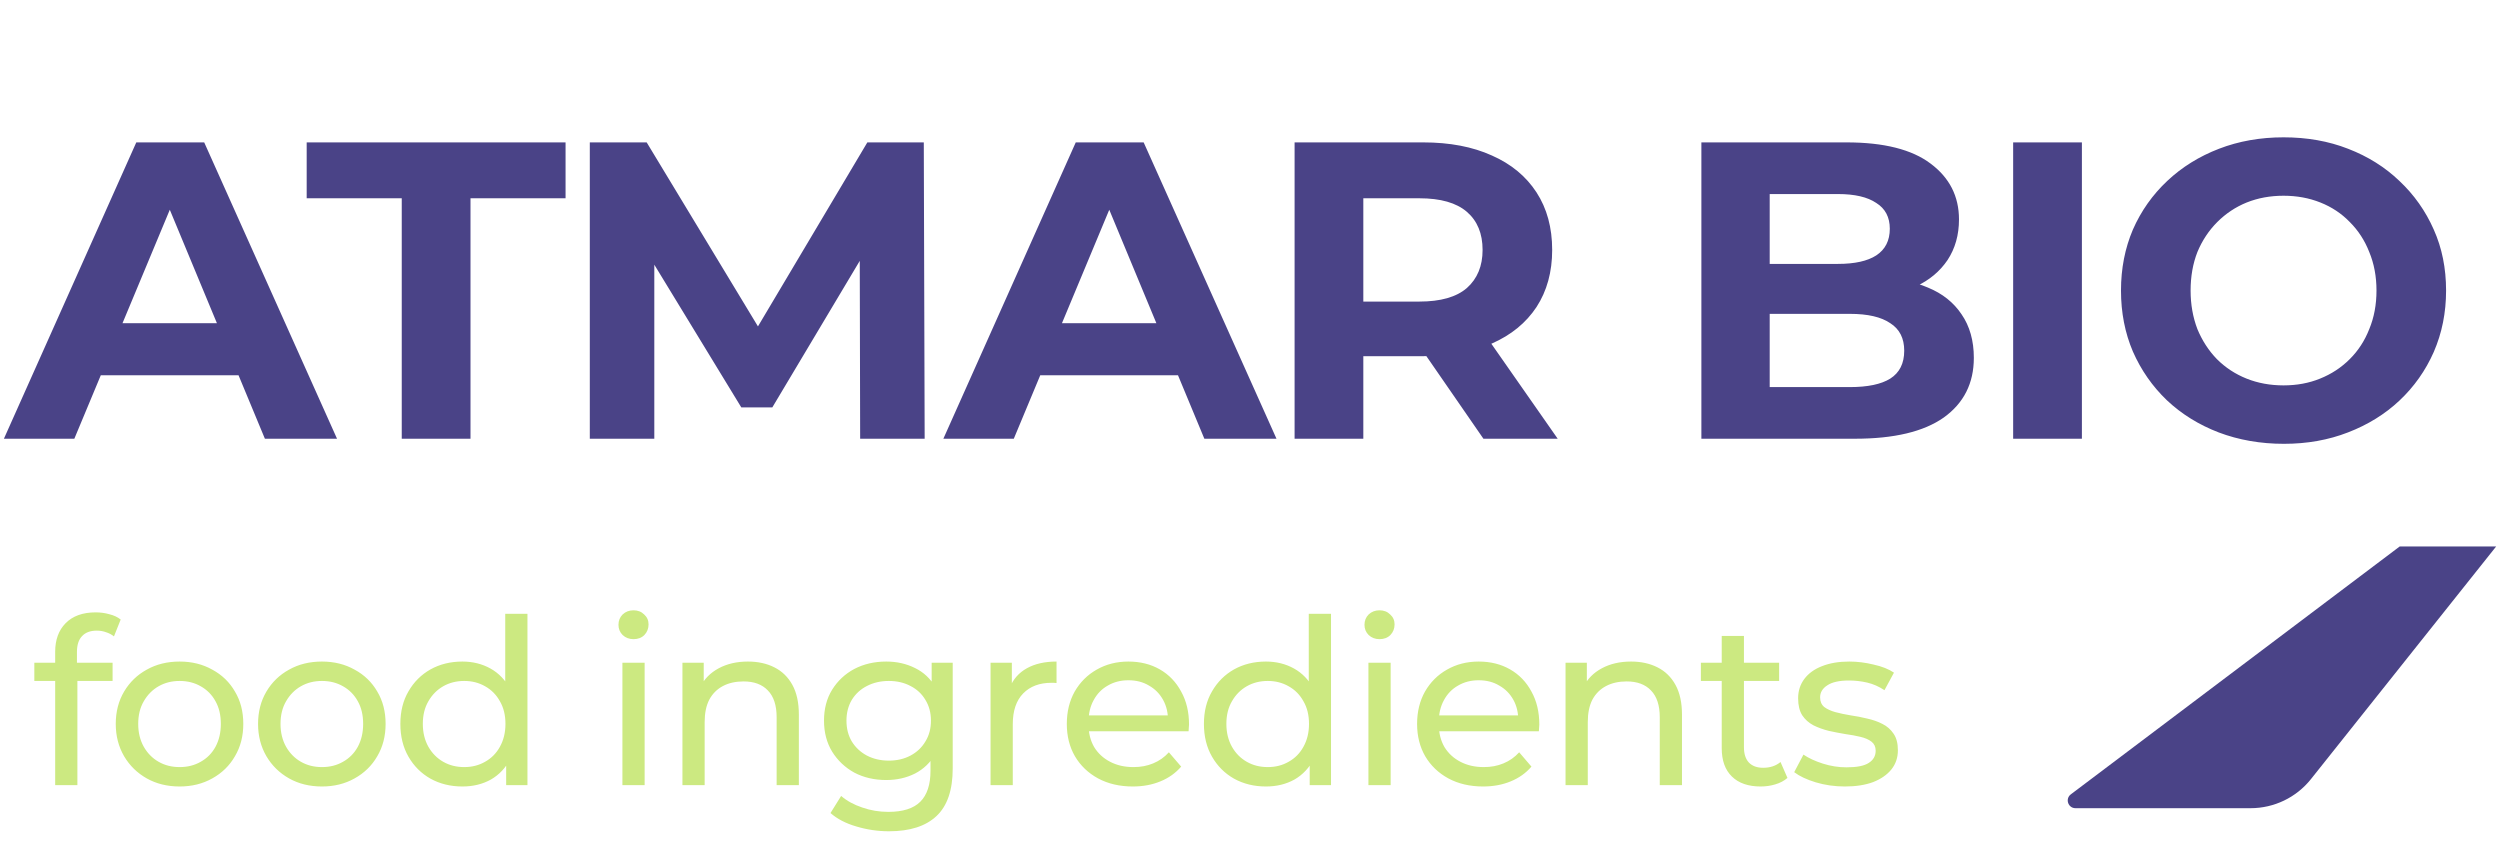
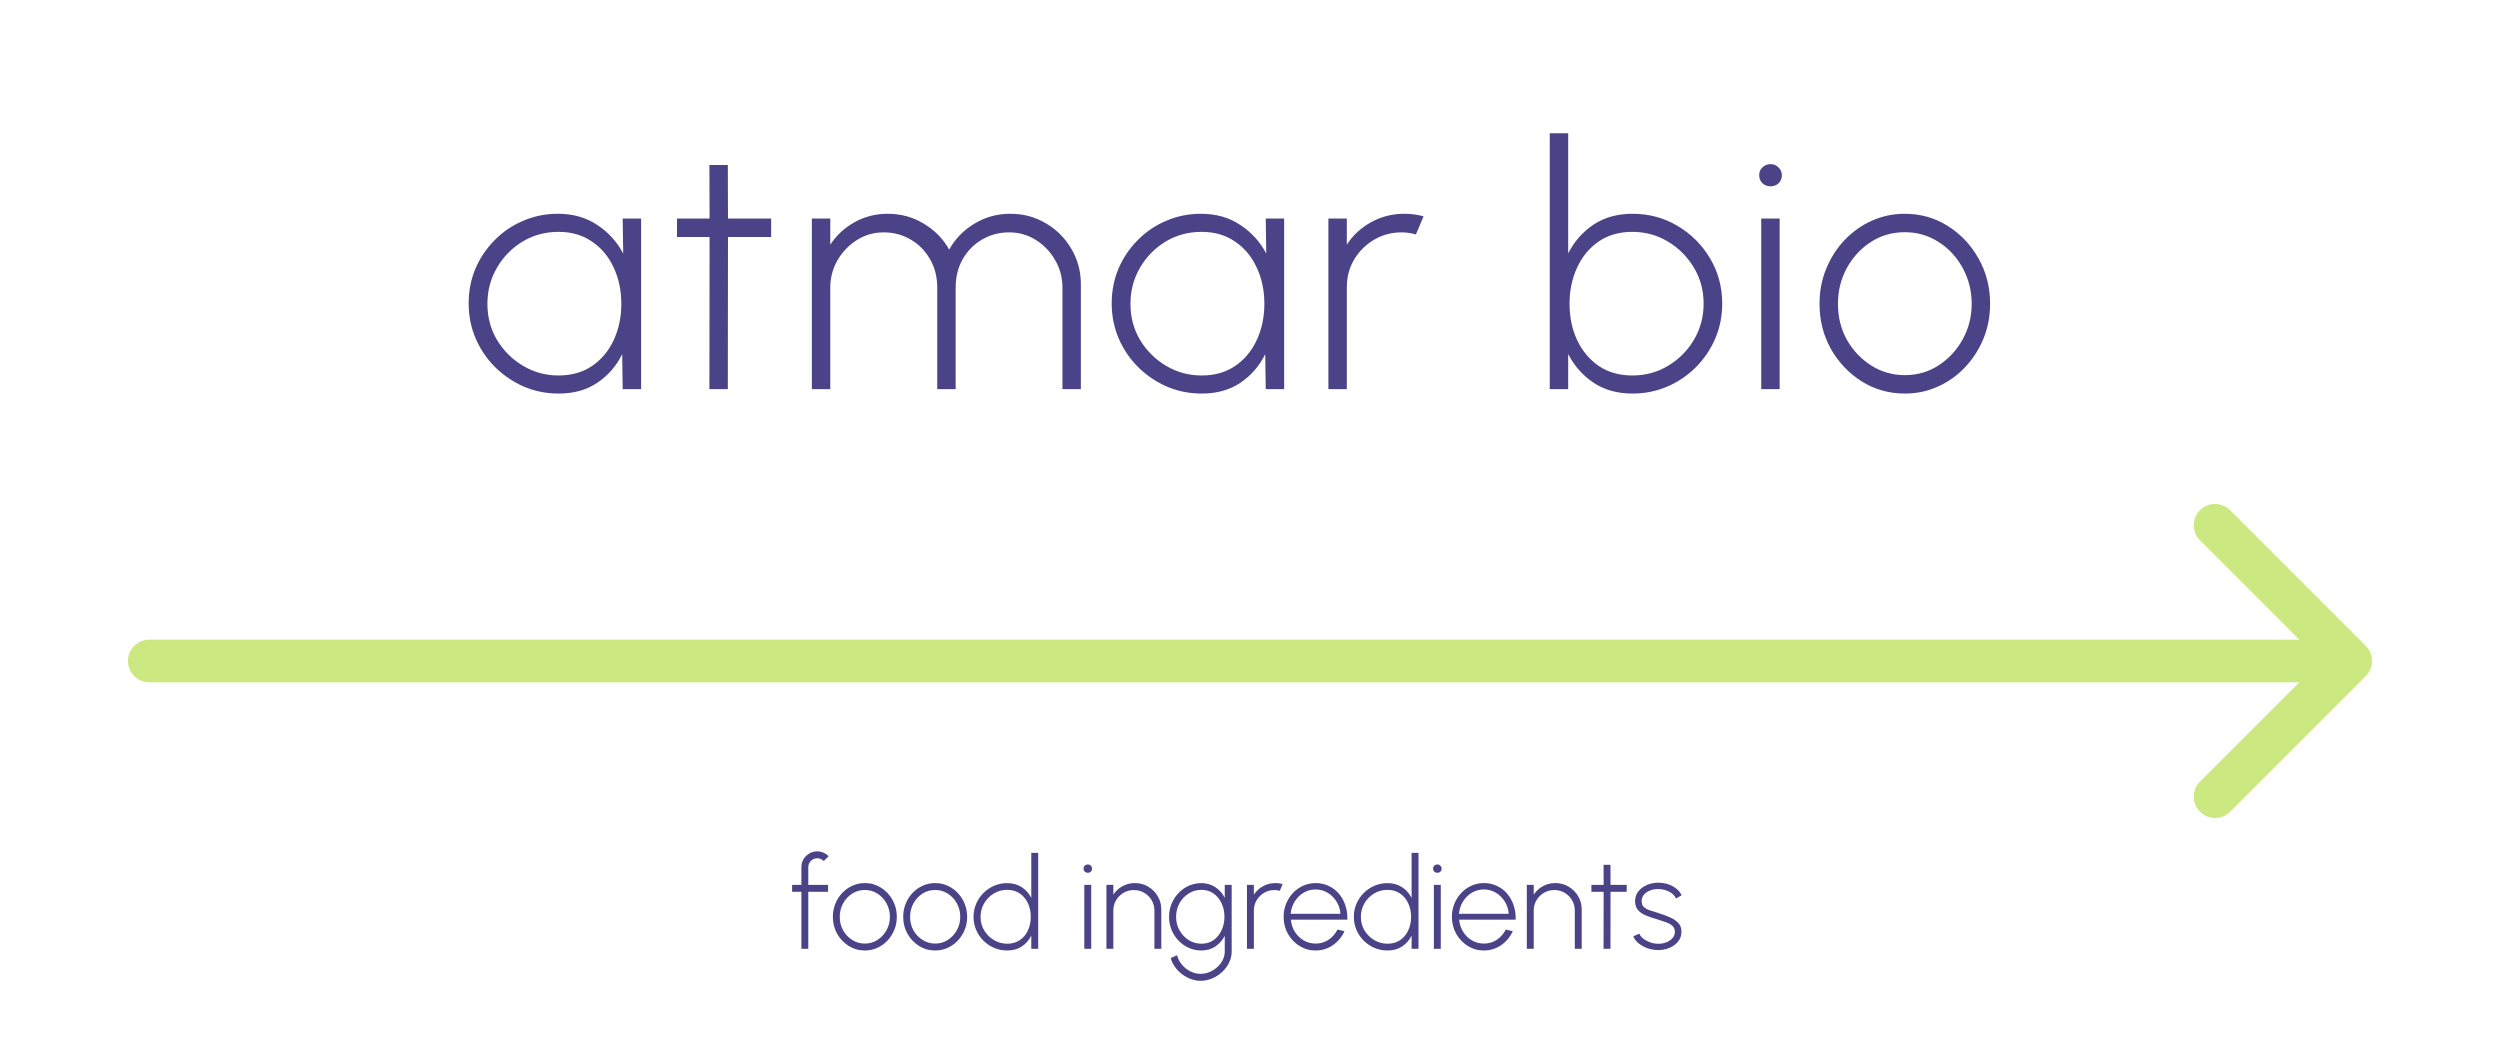
- <svg xmlns="http://www.w3.org/2000/svg" width="116" height="40" viewBox="0 0 116 40" fill="none">
-   <path d="M111.345 25.357H115.821L107.229 36.149C106.55 37.003 105.518 37.5 104.426 37.5H96.302C95.959 37.5 95.812 37.064 96.086 36.858L111.345 25.357Z" fill="#4A4387" />
-   <path d="M0.181 20.357L6.324 6.607H9.475L15.638 20.357H12.291L7.25 8.218H8.51L3.449 20.357H0.181ZM3.253 17.411L4.099 14.995H11.188L12.055 17.411H3.253ZM18.641 20.357V9.2H14.23V6.607H26.242V9.2H21.831V20.357H18.641ZM27.367 20.357V6.607H30.006L35.874 16.311H34.476L40.245 6.607H42.864L42.904 20.357H39.911L39.891 11.184H40.442L35.835 18.904H34.397L29.691 11.184H30.36V20.357H27.367ZM43.772 20.357L49.915 6.607H53.066L59.229 20.357H55.882L50.841 8.218H52.101L47.04 20.357H43.772ZM46.843 17.411L47.69 14.995H54.779L55.645 17.411H46.843ZM60.069 20.357V6.607H66.035C67.269 6.607 68.332 6.81 69.225 7.216C70.118 7.609 70.807 8.179 71.293 8.925C71.778 9.672 72.021 10.562 72.021 11.597C72.021 12.618 71.778 13.502 71.293 14.248C70.807 14.982 70.118 15.545 69.225 15.938C68.332 16.331 67.269 16.527 66.035 16.527H61.841L63.258 15.132V20.357H60.069ZM68.831 20.357L65.385 15.368H68.792L72.277 20.357H68.831ZM63.258 15.486L61.841 13.993H65.858C66.842 13.993 67.578 13.784 68.063 13.364C68.549 12.932 68.792 12.343 68.792 11.597C68.792 10.837 68.549 10.248 68.063 9.829C67.578 9.41 66.842 9.2 65.858 9.2H61.841L63.258 7.688V15.486ZM78.944 20.357V6.607H85.678C87.411 6.607 88.711 6.935 89.577 7.589C90.457 8.244 90.897 9.108 90.897 10.182C90.897 10.902 90.719 11.531 90.365 12.068C90.01 12.592 89.525 12.998 88.908 13.286C88.291 13.574 87.582 13.718 86.781 13.718L87.155 12.913C88.022 12.913 88.79 13.057 89.459 13.345C90.129 13.62 90.647 14.032 91.015 14.582C91.395 15.132 91.586 15.807 91.586 16.605C91.586 17.784 91.12 18.707 90.188 19.375C89.256 20.03 87.884 20.357 86.072 20.357H78.944ZM82.114 17.961H85.836C86.663 17.961 87.287 17.83 87.707 17.568C88.14 17.293 88.356 16.861 88.356 16.272C88.356 15.695 88.14 15.27 87.707 14.995C87.287 14.707 86.663 14.563 85.836 14.563H81.878V12.245H85.285C86.059 12.245 86.65 12.114 87.057 11.852C87.477 11.577 87.687 11.164 87.687 10.614C87.687 10.078 87.477 9.678 87.057 9.416C86.65 9.141 86.059 9.004 85.285 9.004H82.114V17.961ZM93.41 20.357V6.607H96.6V20.357H93.41ZM105.976 20.593C104.886 20.593 103.875 20.416 102.943 20.063C102.024 19.709 101.223 19.212 100.541 18.57C99.872 17.928 99.346 17.175 98.966 16.311C98.598 15.447 98.414 14.504 98.414 13.482C98.414 12.461 98.598 11.518 98.966 10.654C99.346 9.789 99.878 9.036 100.561 8.395C101.243 7.753 102.044 7.256 102.963 6.902C103.882 6.548 104.88 6.372 105.956 6.372C107.046 6.372 108.043 6.548 108.949 6.902C109.868 7.256 110.662 7.753 111.332 8.395C112.014 9.036 112.546 9.789 112.927 10.654C113.308 11.505 113.498 12.448 113.498 13.482C113.498 14.504 113.308 15.453 112.927 16.331C112.546 17.195 112.014 17.948 111.332 18.589C110.662 19.218 109.868 19.709 108.949 20.063C108.043 20.416 107.052 20.593 105.976 20.593ZM105.956 17.882C106.573 17.882 107.138 17.777 107.65 17.568C108.175 17.358 108.634 17.057 109.028 16.664C109.422 16.272 109.724 15.807 109.934 15.27C110.157 14.733 110.269 14.137 110.269 13.482C110.269 12.828 110.157 12.232 109.934 11.695C109.724 11.158 109.422 10.693 109.028 10.3C108.647 9.907 108.194 9.606 107.669 9.397C107.144 9.187 106.573 9.082 105.956 9.082C105.339 9.082 104.768 9.187 104.243 9.397C103.731 9.606 103.278 9.907 102.884 10.3C102.491 10.693 102.182 11.158 101.959 11.695C101.749 12.232 101.644 12.828 101.644 13.482C101.644 14.124 101.749 14.72 101.959 15.27C102.182 15.807 102.484 16.272 102.865 16.664C103.258 17.057 103.718 17.358 104.243 17.568C104.768 17.777 105.339 17.882 105.956 17.882Z" fill="#4A4387" />
-   <path d="M2.56 36.429V30.246C2.56 29.689 2.721 29.246 3.043 28.918C3.373 28.582 3.838 28.414 4.44 28.414C4.662 28.414 4.873 28.443 5.073 28.5C5.281 28.55 5.456 28.632 5.6 28.746L5.288 29.529C5.181 29.443 5.059 29.379 4.923 29.336C4.787 29.286 4.644 29.261 4.493 29.261C4.193 29.261 3.963 29.346 3.806 29.518C3.648 29.682 3.57 29.929 3.57 30.257V31.018L3.591 31.489V36.429H2.56ZM1.593 31.596V30.75H5.224V31.596H1.593ZM8.336 36.493C7.763 36.493 7.254 36.368 6.81 36.118C6.366 35.868 6.016 35.525 5.758 35.089C5.5 34.646 5.371 34.146 5.371 33.589C5.371 33.025 5.5 32.525 5.758 32.089C6.016 31.654 6.366 31.314 6.81 31.071C7.254 30.821 7.763 30.696 8.336 30.696C8.901 30.696 9.406 30.821 9.85 31.071C10.301 31.314 10.652 31.654 10.902 32.089C11.16 32.518 11.289 33.018 11.289 33.589C11.289 34.154 11.16 34.654 10.902 35.089C10.652 35.525 10.301 35.868 9.85 36.118C9.406 36.368 8.901 36.493 8.336 36.493ZM8.336 35.593C8.701 35.593 9.027 35.511 9.313 35.346C9.607 35.182 9.836 34.95 10 34.65C10.165 34.343 10.247 33.989 10.247 33.589C10.247 33.182 10.165 32.832 10 32.539C9.836 32.239 9.607 32.007 9.313 31.843C9.027 31.679 8.701 31.596 8.336 31.596C7.97 31.596 7.645 31.679 7.358 31.843C7.072 32.007 6.843 32.239 6.671 32.539C6.499 32.832 6.413 33.182 6.413 33.589C6.413 33.989 6.499 34.343 6.671 34.65C6.843 34.95 7.072 35.182 7.358 35.346C7.645 35.511 7.97 35.593 8.336 35.593ZM14.939 36.493C14.366 36.493 13.857 36.368 13.413 36.118C12.969 35.868 12.619 35.525 12.361 35.089C12.103 34.646 11.974 34.146 11.974 33.589C11.974 33.025 12.103 32.525 12.361 32.089C12.619 31.654 12.969 31.314 13.413 31.071C13.857 30.821 14.366 30.696 14.939 30.696C15.504 30.696 16.009 30.821 16.453 31.071C16.904 31.314 17.255 31.654 17.506 32.089C17.763 32.518 17.892 33.018 17.892 33.589C17.892 34.154 17.763 34.654 17.506 35.089C17.255 35.525 16.904 35.868 16.453 36.118C16.009 36.368 15.504 36.493 14.939 36.493ZM14.939 35.593C15.304 35.593 15.63 35.511 15.916 35.346C16.209 35.182 16.439 34.95 16.603 34.65C16.768 34.343 16.85 33.989 16.85 33.589C16.85 33.182 16.768 32.832 16.603 32.539C16.439 32.239 16.209 32.007 15.916 31.843C15.63 31.679 15.304 31.596 14.939 31.596C14.573 31.596 14.248 31.679 13.961 31.843C13.675 32.007 13.446 32.239 13.274 32.539C13.102 32.832 13.016 33.182 13.016 33.589C13.016 33.989 13.102 34.343 13.274 34.65C13.446 34.95 13.675 35.182 13.961 35.346C14.248 35.511 14.573 35.593 14.939 35.593ZM21.456 36.493C20.904 36.493 20.41 36.371 19.973 36.129C19.544 35.886 19.204 35.546 18.953 35.111C18.702 34.675 18.577 34.168 18.577 33.589C18.577 33.011 18.702 32.507 18.953 32.079C19.204 31.643 19.544 31.304 19.973 31.061C20.41 30.818 20.904 30.696 21.456 30.696C21.935 30.696 22.369 30.804 22.755 31.018C23.142 31.232 23.45 31.554 23.679 31.982C23.915 32.411 24.033 32.946 24.033 33.589C24.033 34.232 23.919 34.768 23.69 35.196C23.468 35.625 23.163 35.95 22.777 36.171C22.39 36.386 21.95 36.493 21.456 36.493ZM21.542 35.593C21.9 35.593 22.222 35.511 22.508 35.346C22.802 35.182 23.031 34.95 23.196 34.65C23.367 34.343 23.453 33.989 23.453 33.589C23.453 33.182 23.367 32.832 23.196 32.539C23.031 32.239 22.802 32.007 22.508 31.843C22.222 31.679 21.9 31.596 21.542 31.596C21.176 31.596 20.851 31.679 20.564 31.843C20.278 32.007 20.049 32.239 19.877 32.539C19.705 32.832 19.619 33.182 19.619 33.589C19.619 33.989 19.705 34.343 19.877 34.65C20.049 34.95 20.278 35.182 20.564 35.346C20.851 35.511 21.176 35.593 21.542 35.593ZM23.486 36.429V34.896L23.55 33.579L23.443 32.261V28.479H24.474V36.429H23.486ZM28.88 36.429V30.75H29.911V36.429H28.88ZM29.395 29.657C29.195 29.657 29.026 29.593 28.89 29.464C28.762 29.336 28.697 29.179 28.697 28.993C28.697 28.8 28.762 28.639 28.89 28.511C29.026 28.382 29.195 28.318 29.395 28.318C29.596 28.318 29.76 28.382 29.889 28.511C30.025 28.632 30.093 28.786 30.093 28.971C30.093 29.164 30.029 29.329 29.9 29.464C29.771 29.593 29.603 29.657 29.395 29.657ZM34.704 30.696C35.17 30.696 35.578 30.786 35.929 30.964C36.287 31.143 36.566 31.414 36.767 31.779C36.967 32.143 37.067 32.604 37.067 33.161V36.429H36.036V33.279C36.036 32.729 35.9 32.314 35.628 32.036C35.363 31.757 34.987 31.618 34.5 31.618C34.135 31.618 33.816 31.689 33.544 31.832C33.272 31.975 33.061 32.186 32.911 32.464C32.767 32.743 32.696 33.089 32.696 33.504V36.429H31.665V30.75H32.653V32.282L32.492 31.875C32.678 31.504 32.964 31.214 33.351 31.007C33.738 30.8 34.189 30.696 34.704 30.696ZM41.252 38.571C40.73 38.571 40.221 38.496 39.727 38.346C39.24 38.204 38.843 37.996 38.535 37.725L39.029 36.932C39.294 37.161 39.62 37.339 40.006 37.468C40.393 37.604 40.798 37.671 41.22 37.671C41.893 37.671 42.387 37.514 42.702 37.2C43.017 36.886 43.175 36.407 43.175 35.764V34.564L43.282 33.439L43.229 32.304V30.75H44.206V35.657C44.206 36.657 43.956 37.393 43.454 37.864C42.953 38.336 42.219 38.571 41.252 38.571ZM41.123 36.193C40.572 36.193 40.078 36.079 39.641 35.85C39.212 35.614 38.868 35.289 38.61 34.875C38.359 34.461 38.234 33.982 38.234 33.439C38.234 32.889 38.359 32.411 38.61 32.004C38.868 31.589 39.212 31.268 39.641 31.039C40.078 30.811 40.572 30.696 41.123 30.696C41.61 30.696 42.054 30.796 42.455 30.996C42.856 31.189 43.175 31.489 43.411 31.896C43.655 32.304 43.776 32.818 43.776 33.439C43.776 34.054 43.655 34.564 43.411 34.971C43.175 35.379 42.856 35.686 42.455 35.893C42.054 36.093 41.61 36.193 41.123 36.193ZM41.242 35.293C41.621 35.293 41.958 35.214 42.251 35.057C42.545 34.9 42.774 34.682 42.939 34.404C43.111 34.125 43.196 33.804 43.196 33.439C43.196 33.075 43.111 32.754 42.939 32.475C42.774 32.196 42.545 31.982 42.251 31.832C41.958 31.675 41.621 31.596 41.242 31.596C40.862 31.596 40.522 31.675 40.221 31.832C39.928 31.982 39.695 32.196 39.523 32.475C39.358 32.754 39.276 33.075 39.276 33.439C39.276 33.804 39.358 34.125 39.523 34.404C39.695 34.682 39.928 34.9 40.221 35.057C40.522 35.214 40.862 35.293 41.242 35.293ZM45.962 36.429V30.75H46.95V32.293L46.853 31.907C47.011 31.514 47.275 31.214 47.648 31.007C48.02 30.8 48.478 30.696 49.023 30.696V31.693C48.98 31.686 48.937 31.682 48.894 31.682C48.858 31.682 48.822 31.682 48.786 31.682C48.235 31.682 47.798 31.846 47.476 32.175C47.154 32.504 46.993 32.979 46.993 33.6V36.429H45.962ZM52.561 36.493C51.952 36.493 51.415 36.368 50.95 36.118C50.492 35.868 50.133 35.525 49.876 35.089C49.625 34.654 49.5 34.154 49.5 33.589C49.5 33.025 49.622 32.525 49.865 32.089C50.116 31.654 50.456 31.314 50.885 31.071C51.322 30.821 51.813 30.696 52.357 30.696C52.908 30.696 53.395 30.818 53.818 31.061C54.24 31.304 54.569 31.646 54.806 32.089C55.049 32.525 55.171 33.036 55.171 33.621C55.171 33.664 55.167 33.714 55.16 33.771C55.16 33.829 55.157 33.882 55.15 33.932H50.305V33.193H54.612L54.194 33.45C54.201 33.086 54.126 32.761 53.968 32.475C53.81 32.189 53.592 31.968 53.313 31.811C53.041 31.646 52.722 31.564 52.357 31.564C51.999 31.564 51.68 31.646 51.401 31.811C51.122 31.968 50.903 32.193 50.746 32.486C50.588 32.771 50.51 33.1 50.51 33.471V33.643C50.51 34.021 50.595 34.361 50.767 34.661C50.946 34.954 51.193 35.182 51.508 35.346C51.823 35.511 52.185 35.593 52.593 35.593C52.93 35.593 53.234 35.536 53.506 35.421C53.785 35.307 54.029 35.136 54.236 34.907L54.806 35.571C54.548 35.871 54.226 36.1 53.839 36.257C53.46 36.414 53.033 36.493 52.561 36.493ZM58.74 36.493C58.189 36.493 57.695 36.371 57.258 36.129C56.829 35.886 56.489 35.546 56.238 35.111C55.987 34.675 55.862 34.168 55.862 33.589C55.862 33.011 55.987 32.507 56.238 32.079C56.489 31.643 56.829 31.304 57.258 31.061C57.695 30.818 58.189 30.696 58.74 30.696C59.22 30.696 59.653 30.804 60.04 31.018C60.427 31.232 60.735 31.554 60.964 31.982C61.2 32.411 61.318 32.946 61.318 33.589C61.318 34.232 61.204 34.768 60.974 35.196C60.752 35.625 60.448 35.95 60.062 36.171C59.675 36.386 59.234 36.493 58.74 36.493ZM58.826 35.593C59.184 35.593 59.507 35.511 59.793 35.346C60.087 35.182 60.316 34.95 60.48 34.65C60.652 34.343 60.738 33.989 60.738 33.589C60.738 33.182 60.652 32.832 60.48 32.539C60.316 32.239 60.087 32.007 59.793 31.843C59.507 31.679 59.184 31.596 58.826 31.596C58.461 31.596 58.135 31.679 57.849 31.843C57.562 32.007 57.333 32.239 57.162 32.539C56.99 32.832 56.904 33.182 56.904 33.589C56.904 33.989 56.99 34.343 57.162 34.65C57.333 34.95 57.562 35.182 57.849 35.346C58.135 35.511 58.461 35.593 58.826 35.593ZM60.77 36.429V34.896L60.835 33.579L60.727 32.261V28.479H61.759V36.429H60.77ZM63.495 36.429V30.75H64.526V36.429H63.495ZM64.01 29.657C63.81 29.657 63.641 29.593 63.505 29.464C63.377 29.336 63.312 29.179 63.312 28.993C63.312 28.8 63.377 28.639 63.505 28.511C63.641 28.382 63.81 28.318 64.01 28.318C64.211 28.318 64.375 28.382 64.504 28.511C64.64 28.632 64.708 28.786 64.708 28.971C64.708 29.164 64.644 29.329 64.515 29.464C64.386 29.593 64.218 29.657 64.01 29.657ZM68.814 36.493C68.206 36.493 67.669 36.368 67.203 36.118C66.745 35.868 66.387 35.525 66.129 35.089C65.879 34.654 65.753 34.154 65.753 33.589C65.753 33.025 65.875 32.525 66.119 32.089C66.369 31.654 66.709 31.314 67.139 31.071C67.576 30.821 68.066 30.696 68.611 30.696C69.162 30.696 69.649 30.818 70.071 31.061C70.494 31.304 70.823 31.646 71.059 32.089C71.303 32.525 71.424 33.036 71.424 33.621C71.424 33.664 71.421 33.714 71.414 33.771C71.414 33.829 71.41 33.882 71.403 33.932H66.559V33.193H70.866L70.447 33.45C70.454 33.086 70.379 32.761 70.222 32.475C70.064 32.189 69.846 31.968 69.566 31.811C69.294 31.646 68.976 31.564 68.611 31.564C68.252 31.564 67.934 31.646 67.654 31.811C67.375 31.968 67.157 32.193 66.999 32.486C66.842 32.771 66.763 33.1 66.763 33.471V33.643C66.763 34.021 66.849 34.361 67.021 34.661C67.2 34.954 67.447 35.182 67.762 35.346C68.077 35.511 68.439 35.593 68.847 35.593C69.183 35.593 69.488 35.536 69.76 35.421C70.039 35.307 70.282 35.136 70.49 34.907L71.059 35.571C70.802 35.871 70.479 36.1 70.093 36.257C69.713 36.414 69.287 36.493 68.814 36.493ZM75.681 30.696C76.147 30.696 76.555 30.786 76.906 30.964C77.264 31.143 77.543 31.414 77.743 31.779C77.944 32.143 78.044 32.604 78.044 33.161V36.429H77.013V33.279C77.013 32.729 76.877 32.314 76.605 32.036C76.34 31.757 75.964 31.618 75.477 31.618C75.112 31.618 74.793 31.689 74.521 31.832C74.249 31.975 74.038 32.186 73.887 32.464C73.744 32.743 73.673 33.089 73.673 33.504V36.429H72.641V30.75H73.63V32.282L73.469 31.875C73.655 31.504 73.941 31.214 74.328 31.007C74.714 30.8 75.165 30.696 75.681 30.696ZM81.692 36.493C81.12 36.493 80.675 36.339 80.361 36.032C80.045 35.725 79.888 35.286 79.888 34.714V29.507H80.919V34.671C80.919 34.979 80.994 35.214 81.145 35.379C81.302 35.543 81.524 35.625 81.811 35.625C82.133 35.625 82.401 35.536 82.616 35.357L82.938 36.096C82.781 36.232 82.591 36.332 82.369 36.396C82.154 36.461 81.929 36.493 81.692 36.493ZM78.921 31.596V30.75H82.552V31.596H78.921ZM85.603 36.493C85.13 36.493 84.679 36.429 84.249 36.3C83.827 36.171 83.494 36.014 83.251 35.829L83.68 35.014C83.924 35.179 84.224 35.318 84.582 35.432C84.94 35.546 85.305 35.604 85.678 35.604C86.158 35.604 86.501 35.536 86.709 35.4C86.924 35.264 87.031 35.075 87.031 34.832C87.031 34.654 86.967 34.514 86.838 34.414C86.709 34.314 86.537 34.239 86.322 34.189C86.115 34.139 85.882 34.096 85.624 34.061C85.366 34.018 85.109 33.968 84.851 33.911C84.593 33.846 84.357 33.761 84.142 33.654C83.927 33.539 83.755 33.386 83.626 33.193C83.498 32.993 83.433 32.729 83.433 32.4C83.433 32.057 83.53 31.757 83.723 31.5C83.916 31.243 84.189 31.046 84.539 30.911C84.897 30.768 85.32 30.696 85.807 30.696C86.179 30.696 86.555 30.743 86.934 30.836C87.321 30.921 87.636 31.046 87.88 31.211L87.439 32.025C87.182 31.854 86.913 31.736 86.634 31.671C86.355 31.607 86.075 31.575 85.796 31.575C85.345 31.575 85.008 31.65 84.786 31.8C84.564 31.943 84.453 32.129 84.453 32.357C84.453 32.55 84.518 32.7 84.647 32.807C84.783 32.907 84.955 32.986 85.162 33.043C85.377 33.1 85.613 33.15 85.871 33.193C86.129 33.229 86.387 33.279 86.644 33.343C86.902 33.4 87.135 33.482 87.343 33.589C87.558 33.696 87.729 33.846 87.858 34.039C87.994 34.232 88.062 34.489 88.062 34.811C88.062 35.154 87.962 35.45 87.762 35.7C87.561 35.95 87.278 36.146 86.913 36.289C86.548 36.425 86.111 36.493 85.603 36.493Z" fill="#CCE981" />
+ <svg xmlns="http://www.w3.org/2000/svg" width="469" height="196" viewBox="0 0 469 196" fill="none">
+   <path d="M116.816 41H120.272V73H116.816L116.72 66.44C115.632 68.659 114.075 70.451 112.048 71.816C110.043 73.16 107.632 73.832 104.816 73.832C102.491 73.832 100.304 73.395 98.256 72.52C96.229 71.624 94.437 70.408 92.88 68.872C91.323 67.315 90.107 65.523 89.232 63.496C88.357 61.448 87.92 59.251 87.92 56.904C87.92 54.579 88.347 52.403 89.2 50.376C90.075 48.349 91.28 46.568 92.816 45.032C94.352 43.475 96.133 42.269 98.16 41.416C100.187 40.541 102.352 40.104 104.656 40.104C107.493 40.104 109.947 40.797 112.016 42.184C114.107 43.549 115.739 45.341 116.912 47.56L116.816 41ZM104.784 70.44C107.237 70.44 109.339 69.843 111.088 68.648C112.859 67.432 114.213 65.8 115.152 63.752C116.091 61.704 116.56 59.453 116.56 57C116.56 54.483 116.08 52.211 115.12 50.184C114.181 48.136 112.827 46.515 111.056 45.32C109.307 44.104 107.216 43.496 104.784 43.496C102.309 43.496 100.059 44.104 98.032 45.32C96.027 46.536 94.427 48.168 93.232 50.216C92.037 52.264 91.44 54.525 91.44 57C91.44 59.517 92.048 61.789 93.264 63.816C94.501 65.843 96.133 67.453 98.16 68.648C100.187 69.843 102.395 70.44 104.784 70.44ZM144.668 44.456H136.572L136.54 73H133.084L133.116 44.456H127.004V41H133.116L133.084 30.952H136.54L136.572 41H144.668V44.456ZM152.305 73V41H155.761V45.896C156.934 44.125 158.46 42.717 160.337 41.672C162.214 40.627 164.284 40.104 166.545 40.104C169.02 40.104 171.27 40.723 173.297 41.96C175.345 43.176 176.934 44.797 178.065 46.824C179.196 44.797 180.774 43.176 182.801 41.96C184.828 40.723 187.078 40.104 189.553 40.104C191.985 40.104 194.204 40.701 196.209 41.896C198.214 43.069 199.804 44.659 200.977 46.664C202.172 48.669 202.769 50.888 202.769 53.32V73H199.313V53.96C199.313 52.104 198.865 50.397 197.969 48.84C197.073 47.261 195.868 45.992 194.353 45.032C192.838 44.072 191.153 43.592 189.297 43.592C187.462 43.592 185.777 44.04 184.241 44.936C182.726 45.811 181.521 47.027 180.625 48.584C179.729 50.141 179.281 51.933 179.281 53.96V73H175.825V53.96C175.825 51.933 175.366 50.141 174.449 48.584C173.553 47.027 172.348 45.811 170.833 44.936C169.318 44.04 167.633 43.592 165.777 43.592C163.942 43.592 162.268 44.072 160.753 45.032C159.238 45.992 158.022 47.261 157.105 48.84C156.209 50.397 155.761 52.104 155.761 53.96V73H152.305ZM237.451 41H240.907V73H237.451L237.355 66.44C236.267 68.659 234.71 70.451 232.683 71.816C230.678 73.16 228.267 73.832 225.451 73.832C223.126 73.832 220.939 73.395 218.891 72.52C216.864 71.624 215.072 70.408 213.515 68.872C211.958 67.315 210.742 65.523 209.867 63.496C208.992 61.448 208.555 59.251 208.555 56.904C208.555 54.579 208.982 52.403 209.835 50.376C210.71 48.349 211.915 46.568 213.451 45.032C214.987 43.475 216.768 42.269 218.795 41.416C220.822 40.541 222.987 40.104 225.291 40.104C228.128 40.104 230.582 40.797 232.651 42.184C234.742 43.549 236.374 45.341 237.547 47.56L237.451 41ZM225.419 70.44C227.872 70.44 229.974 69.843 231.723 68.648C233.494 67.432 234.848 65.8 235.787 63.752C236.726 61.704 237.195 59.453 237.195 57C237.195 54.483 236.715 52.211 235.755 50.184C234.816 48.136 233.462 46.515 231.691 45.32C229.942 44.104 227.851 43.496 225.419 43.496C222.944 43.496 220.694 44.104 218.667 45.32C216.662 46.536 215.062 48.168 213.867 50.216C212.672 52.264 212.075 54.525 212.075 57C212.075 59.517 212.683 61.789 213.899 63.816C215.136 65.843 216.768 67.453 218.795 68.648C220.822 69.843 223.03 70.44 225.419 70.44ZM249.207 73V41H252.663V45.896C253.815 44.125 255.341 42.717 257.239 41.672C259.138 40.627 261.207 40.104 263.447 40.104C264.706 40.104 265.911 40.264 267.063 40.584L265.623 43.976C264.706 43.72 263.81 43.592 262.935 43.592C261.058 43.592 259.341 44.051 257.783 44.968C256.226 45.885 254.978 47.123 254.039 48.68C253.122 50.237 252.663 51.965 252.663 53.864V73H249.207ZM306.255 40.104C309.348 40.104 312.164 40.861 314.703 42.376C317.263 43.891 319.3 45.928 320.815 48.488C322.33 51.027 323.087 53.853 323.087 56.968C323.087 59.293 322.65 61.48 321.775 63.528C320.9 65.555 319.684 67.347 318.127 68.904C316.591 70.44 314.81 71.645 312.783 72.52C310.756 73.395 308.58 73.832 306.255 73.832C303.418 73.832 300.975 73.149 298.927 71.784C296.9 70.419 295.322 68.627 294.191 66.408V73H290.735V25H294.191V47.528C295.322 45.309 296.9 43.517 298.927 42.152C300.975 40.787 303.418 40.104 306.255 40.104ZM306.223 70.44C308.698 70.44 310.938 69.832 312.943 68.616C314.97 67.4 316.58 65.779 317.775 63.752C318.991 61.704 319.599 59.443 319.599 56.968C319.599 54.451 318.98 52.179 317.743 50.152C316.506 48.104 314.874 46.483 312.847 45.288C310.842 44.093 308.634 43.496 306.223 43.496C303.77 43.496 301.658 44.104 299.887 45.32C298.138 46.536 296.794 48.168 295.855 50.216C294.916 52.264 294.447 54.515 294.447 56.968C294.447 59.485 294.916 61.757 295.855 63.784C296.815 65.811 298.17 67.432 299.919 68.648C301.69 69.843 303.791 70.44 306.223 70.44ZM330.405 41H333.861V73H330.405V41ZM332.165 34.952C331.568 34.952 331.056 34.76 330.629 34.376C330.224 33.971 330.021 33.469 330.021 32.872C330.021 32.275 330.224 31.784 330.629 31.4C331.056 30.995 331.568 30.792 332.165 30.792C332.741 30.792 333.232 30.995 333.637 31.4C334.064 31.784 334.277 32.275 334.277 32.872C334.277 33.469 334.074 33.971 333.669 34.376C333.264 34.76 332.762 34.952 332.165 34.952ZM357.343 73.832C354.399 73.832 351.711 73.075 349.279 71.56C346.868 70.045 344.937 68.019 343.487 65.48C342.057 62.92 341.343 60.093 341.343 57C341.343 54.653 341.759 52.467 342.591 50.44C343.423 48.392 344.564 46.6 346.015 45.064C347.487 43.507 349.193 42.291 351.135 41.416C353.076 40.541 355.145 40.104 357.343 40.104C360.287 40.104 362.964 40.861 365.375 42.376C367.807 43.891 369.737 45.928 371.167 48.488C372.617 51.048 373.343 53.885 373.343 57C373.343 59.325 372.927 61.501 372.095 63.528C371.263 65.555 370.111 67.347 368.639 68.904C367.188 70.44 365.492 71.645 363.551 72.52C361.631 73.395 359.561 73.832 357.343 73.832ZM357.343 70.376C359.711 70.376 361.833 69.757 363.711 68.52C365.609 67.283 367.113 65.651 368.223 63.624C369.332 61.597 369.887 59.389 369.887 57C369.887 54.589 369.332 52.36 368.223 50.312C367.113 48.264 365.609 46.632 363.711 45.416C361.812 44.179 359.689 43.56 357.343 43.56C354.975 43.56 352.841 44.179 350.943 45.416C349.044 46.653 347.54 48.296 346.431 50.344C345.343 52.371 344.799 54.589 344.799 57C344.799 59.496 345.364 61.757 346.495 63.784C347.647 65.789 349.172 67.389 351.071 68.584C352.969 69.779 355.06 70.376 357.343 70.376Z" fill="#4A4387" />
+   <path d="M151.636 162.676V166H155.344V167.296H151.636V178H150.34V167.296H148.6V166H150.34V162.676C150.34 162.132 150.472 161.636 150.736 161.188C151.008 160.74 151.368 160.384 151.816 160.12C152.272 159.848 152.772 159.712 153.316 159.712C153.716 159.712 154.1 159.792 154.468 159.952C154.836 160.104 155.164 160.328 155.452 160.624L154.528 161.536C154.384 161.368 154.204 161.24 153.988 161.152C153.772 161.056 153.548 161.008 153.316 161.008C152.86 161.008 152.464 161.172 152.128 161.5C151.8 161.828 151.636 162.22 151.636 162.676ZM162.243 178.312C161.139 178.312 160.131 178.028 159.219 177.46C158.315 176.892 157.591 176.132 157.047 175.18C156.511 174.22 156.243 173.16 156.243 172C156.243 171.12 156.399 170.3 156.711 169.54C157.023 168.772 157.451 168.1 157.995 167.524C158.547 166.94 159.187 166.484 159.915 166.156C160.643 165.828 161.419 165.664 162.243 165.664C163.347 165.664 164.351 165.948 165.255 166.516C166.167 167.084 166.891 167.848 167.427 168.808C167.971 169.768 168.243 170.832 168.243 172C168.243 172.872 168.087 173.688 167.775 174.448C167.463 175.208 167.031 175.88 166.479 176.464C165.935 177.04 165.299 177.492 164.571 177.82C163.851 178.148 163.075 178.312 162.243 178.312ZM162.243 177.016C163.131 177.016 163.927 176.784 164.631 176.32C165.343 175.856 165.907 175.244 166.323 174.484C166.739 173.724 166.947 172.896 166.947 172C166.947 171.096 166.739 170.26 166.323 169.492C165.907 168.724 165.343 168.112 164.631 167.656C163.919 167.192 163.123 166.96 162.243 166.96C161.355 166.96 160.555 167.192 159.843 167.656C159.131 168.12 158.567 168.736 158.151 169.504C157.743 170.264 157.539 171.096 157.539 172C157.539 172.936 157.751 173.784 158.175 174.544C158.607 175.296 159.179 175.896 159.891 176.344C160.603 176.792 161.387 177.016 162.243 177.016ZM175.439 178.312C174.335 178.312 173.327 178.028 172.415 177.46C171.511 176.892 170.787 176.132 170.243 175.18C169.707 174.22 169.439 173.16 169.439 172C169.439 171.12 169.595 170.3 169.907 169.54C170.219 168.772 170.647 168.1 171.191 167.524C171.743 166.94 172.383 166.484 173.111 166.156C173.839 165.828 174.615 165.664 175.439 165.664C176.543 165.664 177.547 165.948 178.451 166.516C179.363 167.084 180.087 167.848 180.623 168.808C181.167 169.768 181.439 170.832 181.439 172C181.439 172.872 181.283 173.688 180.971 174.448C180.659 175.208 180.227 175.88 179.675 176.464C179.131 177.04 178.495 177.492 177.767 177.82C177.047 178.148 176.271 178.312 175.439 178.312ZM175.439 177.016C176.327 177.016 177.123 176.784 177.827 176.32C178.539 175.856 179.103 175.244 179.519 174.484C179.935 173.724 180.143 172.896 180.143 172C180.143 171.096 179.935 170.26 179.519 169.492C179.103 168.724 178.539 168.112 177.827 167.656C177.115 167.192 176.319 166.96 175.439 166.96C174.551 166.96 173.751 167.192 173.039 167.656C172.327 168.12 171.763 168.736 171.347 169.504C170.939 170.264 170.735 171.096 170.735 172C170.735 172.936 170.947 173.784 171.371 174.544C171.803 175.296 172.375 175.896 173.087 176.344C173.799 176.792 174.583 177.016 175.439 177.016ZM193.47 160H194.766V178H193.47V175.528C193.054 176.368 192.462 177.044 191.694 177.556C190.926 178.06 190.01 178.312 188.946 178.312C188.074 178.312 187.258 178.148 186.498 177.82C185.738 177.492 185.066 177.04 184.482 176.464C183.906 175.88 183.454 175.208 183.126 174.448C182.798 173.688 182.634 172.872 182.634 172C182.634 171.128 182.798 170.312 183.126 169.552C183.454 168.784 183.906 168.112 184.482 167.536C185.066 166.952 185.738 166.496 186.498 166.168C187.258 165.84 188.074 165.676 188.946 165.676C190.01 165.676 190.926 165.932 191.694 166.444C192.462 166.948 193.054 167.616 193.47 168.448V160ZM188.958 177.04C189.878 177.04 190.666 176.816 191.322 176.368C191.986 175.912 192.494 175.3 192.846 174.532C193.198 173.764 193.374 172.92 193.374 172C193.374 171.056 193.194 170.204 192.834 169.444C192.482 168.676 191.974 168.068 191.31 167.62C190.654 167.164 189.87 166.936 188.958 166.936C188.038 166.936 187.198 167.164 186.438 167.62C185.686 168.076 185.082 168.688 184.626 169.456C184.178 170.224 183.954 171.072 183.954 172C183.954 172.944 184.182 173.796 184.638 174.556C185.102 175.316 185.714 175.92 186.474 176.368C187.234 176.816 188.062 177.04 188.958 177.04ZM203.417 166H204.713V178H203.417V166ZM204.077 163.732C203.853 163.732 203.661 163.66 203.501 163.516C203.349 163.364 203.273 163.176 203.273 162.952C203.273 162.728 203.349 162.544 203.501 162.4C203.661 162.248 203.853 162.172 204.077 162.172C204.293 162.172 204.477 162.248 204.629 162.4C204.789 162.544 204.869 162.728 204.869 162.952C204.869 163.176 204.793 163.364 204.641 163.516C204.489 163.66 204.301 163.732 204.077 163.732ZM217.861 170.62V178H216.565V170.824C216.565 170.112 216.393 169.464 216.049 168.88C215.705 168.296 215.241 167.832 214.657 167.488C214.073 167.144 213.425 166.972 212.713 166.972C212.009 166.972 211.365 167.144 210.781 167.488C210.197 167.832 209.729 168.296 209.377 168.88C209.033 169.464 208.861 170.112 208.861 170.824V178H207.565V166H208.861V167.836C209.293 167.172 209.865 166.644 210.577 166.252C211.289 165.86 212.065 165.664 212.905 165.664C213.825 165.664 214.657 165.888 215.401 166.336C216.153 166.776 216.749 167.372 217.189 168.124C217.637 168.876 217.861 169.708 217.861 170.62ZM229.766 166H231.062V178.504C231.062 179.248 230.898 179.948 230.57 180.604C230.25 181.268 229.814 181.852 229.262 182.356C228.71 182.868 228.082 183.268 227.378 183.556C226.682 183.852 225.962 184 225.218 184C224.386 184 223.582 183.804 222.806 183.412C222.03 183.028 221.358 182.512 220.79 181.864C220.23 181.216 219.842 180.508 219.626 179.74L220.826 179.188C220.97 179.836 221.266 180.424 221.714 180.952C222.162 181.488 222.694 181.912 223.31 182.224C223.934 182.536 224.57 182.692 225.218 182.692C225.794 182.692 226.354 182.58 226.898 182.356C227.442 182.132 227.93 181.824 228.362 181.432C228.794 181.048 229.134 180.604 229.382 180.1C229.638 179.596 229.766 179.064 229.766 178.504V175.564C229.342 176.38 228.754 177.044 228.002 177.556C227.25 178.06 226.374 178.312 225.374 178.312C224.542 178.312 223.758 178.148 223.022 177.82C222.286 177.492 221.642 177.04 221.09 176.464C220.538 175.88 220.102 175.208 219.782 174.448C219.47 173.688 219.314 172.872 219.314 172C219.314 171.128 219.47 170.312 219.782 169.552C220.102 168.784 220.538 168.112 221.09 167.536C221.642 166.952 222.286 166.496 223.022 166.168C223.758 165.84 224.542 165.676 225.374 165.676C226.374 165.676 227.25 165.928 228.002 166.432C228.754 166.928 229.342 167.592 229.766 168.424V166ZM225.386 177.04C226.282 177.04 227.05 176.808 227.69 176.344C228.338 175.88 228.834 175.264 229.178 174.496C229.53 173.728 229.706 172.896 229.706 172C229.706 171.08 229.53 170.24 229.178 169.48C228.826 168.712 228.326 168.096 227.678 167.632C227.03 167.168 226.266 166.936 225.386 166.936C224.506 166.936 223.706 167.164 222.986 167.62C222.266 168.076 221.694 168.688 221.27 169.456C220.846 170.224 220.634 171.072 220.634 172C220.634 172.936 220.85 173.784 221.282 174.544C221.714 175.304 222.29 175.912 223.01 176.368C223.73 176.816 224.522 177.04 225.386 177.04ZM233.932 178V166H235.228V167.836C235.66 167.172 236.232 166.644 236.944 166.252C237.656 165.86 238.432 165.664 239.272 165.664C239.744 165.664 240.196 165.724 240.628 165.844L240.088 167.116C239.744 167.02 239.408 166.972 239.08 166.972C238.376 166.972 237.732 167.144 237.148 167.488C236.564 167.832 236.096 168.296 235.744 168.88C235.4 169.464 235.228 170.112 235.228 170.824V178H233.932ZM246.806 178.312C245.702 178.312 244.694 178.028 243.782 177.46C242.878 176.892 242.154 176.132 241.61 175.18C241.074 174.22 240.806 173.16 240.806 172C240.806 171.12 240.962 170.3 241.274 169.54C241.586 168.772 242.014 168.1 242.558 167.524C243.11 166.94 243.75 166.484 244.478 166.156C245.206 165.828 245.982 165.664 246.806 165.664C247.678 165.664 248.482 165.836 249.218 166.18C249.962 166.516 250.602 166.992 251.138 167.608C251.674 168.224 252.086 168.952 252.374 169.792C252.662 170.624 252.794 171.536 252.77 172.528H242.162C242.25 173.384 242.506 174.152 242.93 174.832C243.362 175.504 243.914 176.036 244.586 176.428C245.258 176.812 245.998 177.008 246.806 177.016C247.694 177.016 248.494 176.784 249.206 176.32C249.918 175.848 250.49 175.204 250.922 174.388L252.23 174.688C251.75 175.752 251.026 176.624 250.058 177.304C249.09 177.976 248.006 178.312 246.806 178.312ZM242.126 171.424H251.462C251.414 170.6 251.174 169.844 250.742 169.156C250.318 168.46 249.762 167.904 249.074 167.488C248.386 167.072 247.63 166.864 246.806 166.864C245.982 166.864 245.23 167.068 244.55 167.476C243.87 167.884 243.314 168.436 242.882 169.132C242.458 169.82 242.206 170.584 242.126 171.424ZM264.814 160H266.11V178H264.814V175.528C264.398 176.368 263.806 177.044 263.038 177.556C262.27 178.06 261.354 178.312 260.29 178.312C259.418 178.312 258.602 178.148 257.842 177.82C257.082 177.492 256.41 177.04 255.826 176.464C255.25 175.88 254.798 175.208 254.47 174.448C254.142 173.688 253.978 172.872 253.978 172C253.978 171.128 254.142 170.312 254.47 169.552C254.798 168.784 255.25 168.112 255.826 167.536C256.41 166.952 257.082 166.496 257.842 166.168C258.602 165.84 259.418 165.676 260.29 165.676C261.354 165.676 262.27 165.932 263.038 166.444C263.806 166.948 264.398 167.616 264.814 168.448V160ZM260.302 177.04C261.222 177.04 262.01 176.816 262.666 176.368C263.33 175.912 263.838 175.3 264.19 174.532C264.542 173.764 264.718 172.92 264.718 172C264.718 171.056 264.538 170.204 264.178 169.444C263.826 168.676 263.318 168.068 262.654 167.62C261.998 167.164 261.214 166.936 260.302 166.936C259.382 166.936 258.542 167.164 257.782 167.62C257.03 168.076 256.426 168.688 255.97 169.456C255.522 170.224 255.298 171.072 255.298 172C255.298 172.944 255.526 173.796 255.982 174.556C256.446 175.316 257.058 175.92 257.818 176.368C258.578 176.816 259.406 177.04 260.302 177.04ZM268.995 166H270.291V178H268.995V166ZM269.655 163.732C269.431 163.732 269.239 163.66 269.079 163.516C268.927 163.364 268.851 163.176 268.851 162.952C268.851 162.728 268.927 162.544 269.079 162.4C269.239 162.248 269.431 162.172 269.655 162.172C269.871 162.172 270.055 162.248 270.207 162.4C270.367 162.544 270.447 162.728 270.447 162.952C270.447 163.176 270.371 163.364 270.219 163.516C270.067 163.66 269.879 163.732 269.655 163.732ZM278.376 178.312C277.272 178.312 276.264 178.028 275.352 177.46C274.448 176.892 273.724 176.132 273.18 175.18C272.644 174.22 272.376 173.16 272.376 172C272.376 171.12 272.532 170.3 272.844 169.54C273.156 168.772 273.584 168.1 274.128 167.524C274.68 166.94 275.32 166.484 276.048 166.156C276.776 165.828 277.552 165.664 278.376 165.664C279.248 165.664 280.052 165.836 280.788 166.18C281.532 166.516 282.172 166.992 282.708 167.608C283.244 168.224 283.656 168.952 283.944 169.792C284.232 170.624 284.364 171.536 284.34 172.528H273.732C273.82 173.384 274.076 174.152 274.5 174.832C274.932 175.504 275.484 176.036 276.156 176.428C276.828 176.812 277.568 177.008 278.376 177.016C279.264 177.016 280.064 176.784 280.776 176.32C281.488 175.848 282.06 175.204 282.492 174.388L283.8 174.688C283.32 175.752 282.596 176.624 281.628 177.304C280.66 177.976 279.576 178.312 278.376 178.312ZM273.696 171.424H283.032C282.984 170.6 282.744 169.844 282.312 169.156C281.888 168.46 281.332 167.904 280.644 167.488C279.956 167.072 279.2 166.864 278.376 166.864C277.552 166.864 276.8 167.068 276.12 167.476C275.44 167.884 274.884 168.436 274.452 169.132C274.028 169.82 273.776 170.584 273.696 171.424ZM296.728 170.62V178H295.432V170.824C295.432 170.112 295.26 169.464 294.916 168.88C294.572 168.296 294.108 167.832 293.524 167.488C292.94 167.144 292.292 166.972 291.58 166.972C290.876 166.972 290.232 167.144 289.648 167.488C289.064 167.832 288.596 168.296 288.244 168.88C287.9 169.464 287.728 170.112 287.728 170.824V178H286.432V166H287.728V167.836C288.16 167.172 288.732 166.644 289.444 166.252C290.156 165.86 290.932 165.664 291.772 165.664C292.692 165.664 293.524 165.888 294.268 166.336C295.02 166.776 295.616 167.372 296.056 168.124C296.504 168.876 296.728 169.708 296.728 170.62ZM305.171 167.296H302.135L302.123 178H300.827L300.839 167.296H298.547V166H300.839L300.827 162.232H302.123L302.135 166H305.171V167.296ZM311.001 178.228C310.337 178.22 309.685 178.104 309.045 177.88C308.413 177.648 307.861 177.34 307.389 176.956C306.917 176.572 306.589 176.136 306.405 175.648L307.545 175.156C307.681 175.516 307.941 175.84 308.325 176.128C308.717 176.416 309.157 176.644 309.645 176.812C310.141 176.972 310.625 177.052 311.097 177.052C311.633 177.052 312.137 176.96 312.609 176.776C313.081 176.592 313.465 176.332 313.761 175.996C314.057 175.66 314.205 175.264 314.205 174.808C314.205 174.328 314.049 173.952 313.737 173.68C313.425 173.4 313.025 173.176 312.537 173.008C312.057 172.832 311.561 172.668 311.049 172.516C310.169 172.26 309.405 172 308.757 171.736C308.117 171.464 307.621 171.12 307.269 170.704C306.917 170.288 306.741 169.74 306.741 169.06C306.741 168.356 306.945 167.744 307.353 167.224C307.761 166.704 308.297 166.304 308.961 166.024C309.625 165.736 310.337 165.592 311.097 165.592C312.081 165.592 312.973 165.808 313.773 166.24C314.581 166.672 315.149 167.24 315.477 167.944L314.421 168.568C314.261 168.2 314.009 167.884 313.665 167.62C313.321 167.356 312.929 167.152 312.489 167.008C312.049 166.864 311.605 166.788 311.157 166.78C310.597 166.772 310.073 166.86 309.585 167.044C309.105 167.22 308.717 167.48 308.421 167.824C308.125 168.16 307.977 168.568 307.977 169.048C307.977 169.528 308.113 169.896 308.385 170.152C308.657 170.408 309.037 170.616 309.525 170.776C310.013 170.928 310.577 171.108 311.217 171.316C311.961 171.548 312.653 171.808 313.293 172.096C313.941 172.376 314.461 172.728 314.853 173.152C315.253 173.576 315.449 174.124 315.441 174.796C315.441 175.5 315.229 176.112 314.805 176.632C314.389 177.152 313.841 177.552 313.161 177.832C312.489 178.112 311.769 178.244 311.001 178.228Z" fill="#4A4387" />
+   <path d="M28 120C25.791 120 24 121.791 24 124C24 126.209 25.791 128 28 128V124V120ZM443.828 126.828C445.391 125.266 445.391 122.734 443.828 121.172L418.373 95.716C416.81 94.154 414.278 94.154 412.716 95.716C411.154 97.278 411.154 99.811 412.716 101.373L435.343 124L412.716 146.627C411.154 148.19 411.154 150.722 412.716 152.284C414.278 153.846 416.81 153.846 418.373 152.284L443.828 126.828ZM28 124V128H441V124V120H28V124Z" fill="#CCE981" />
</svg>
